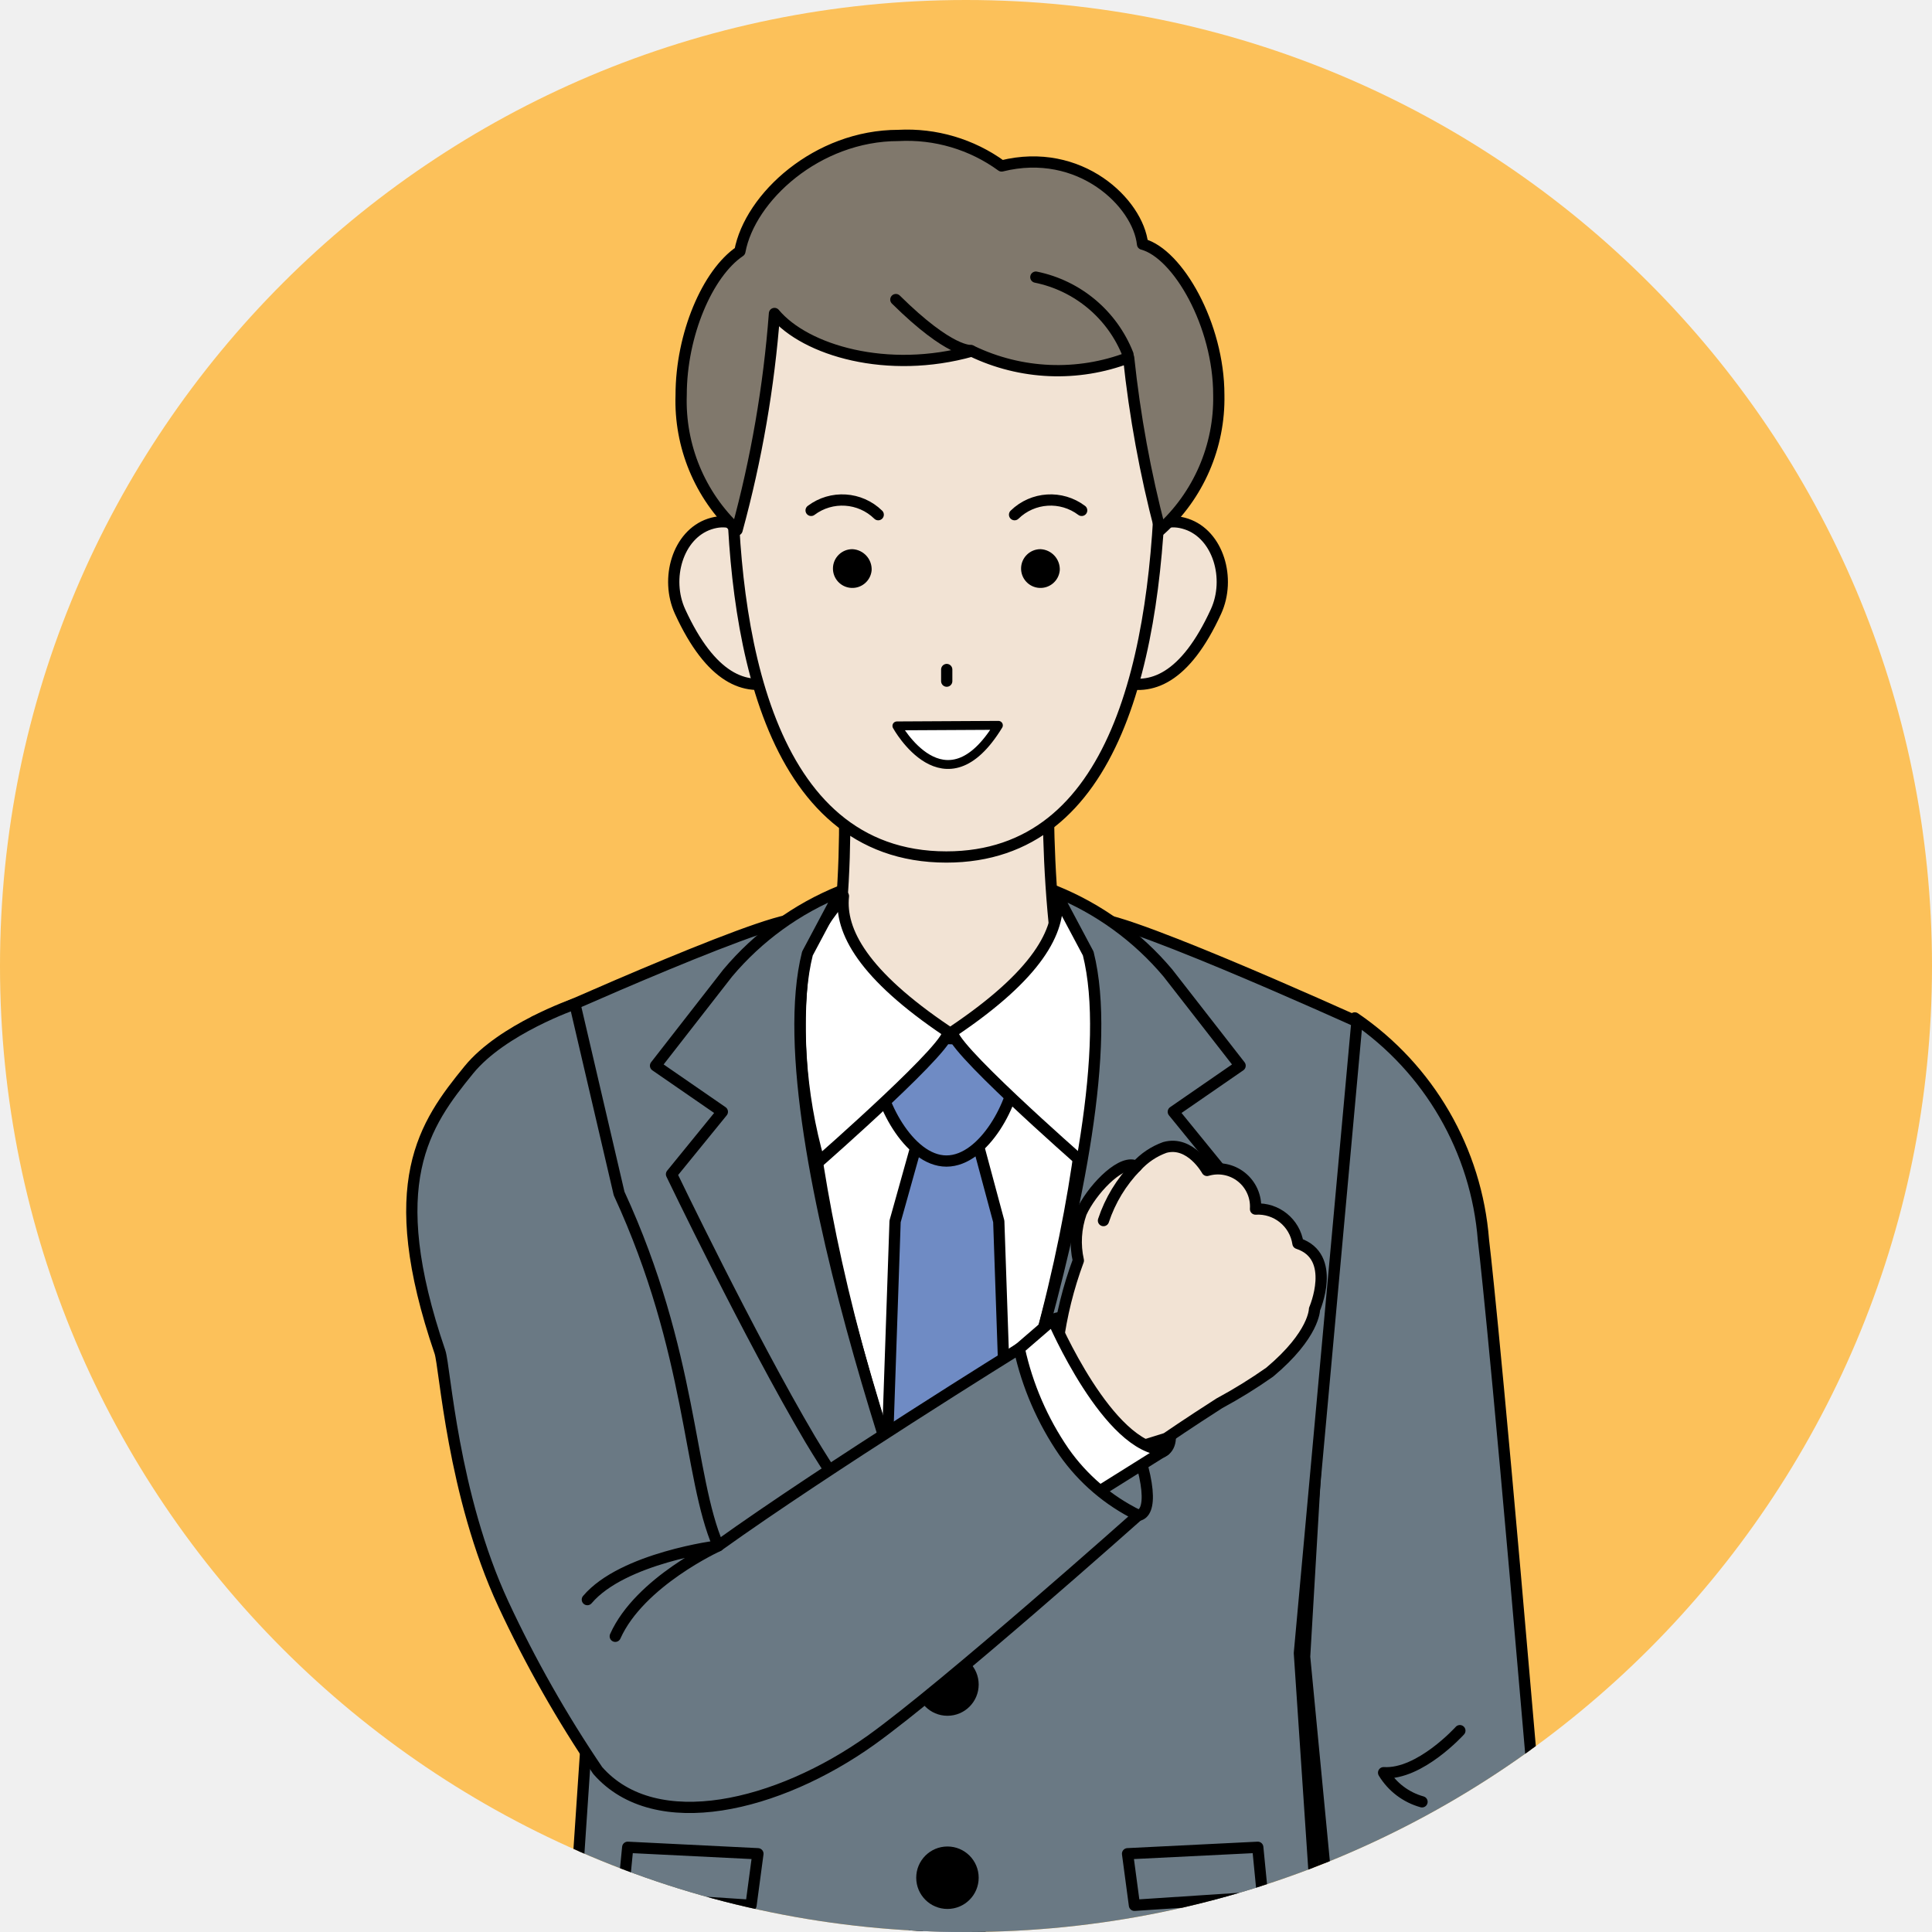
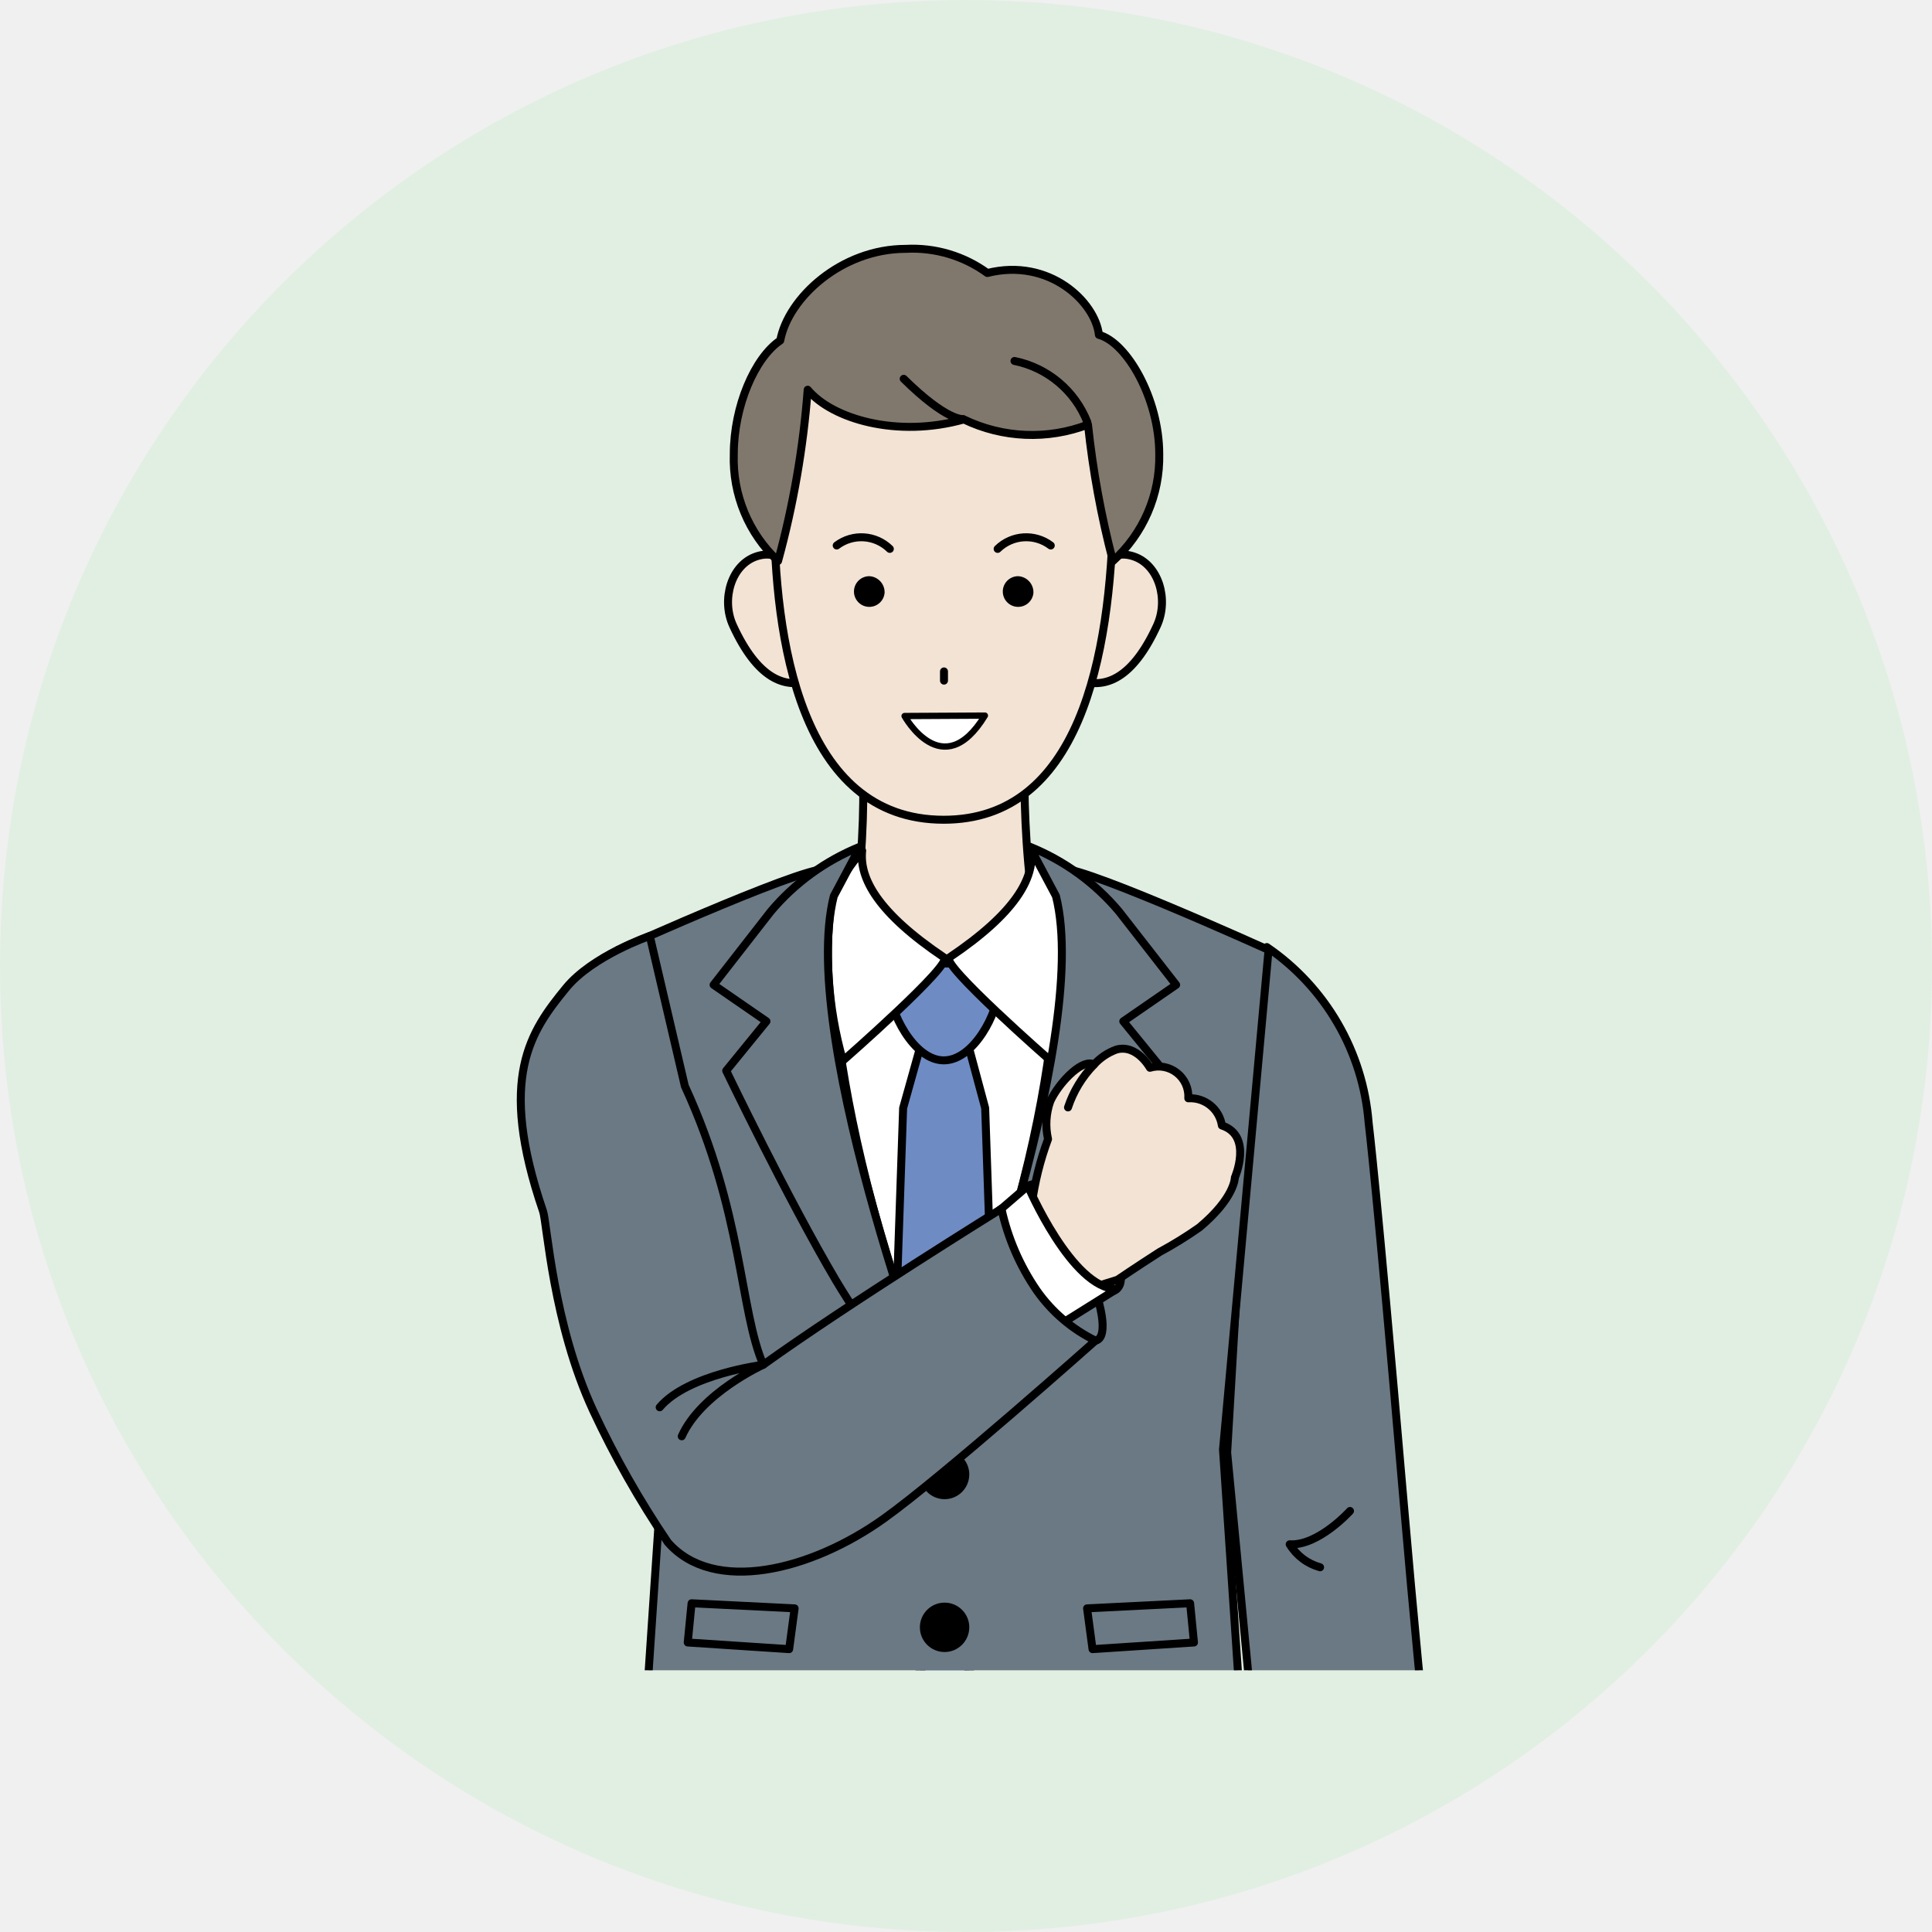
- <svg xmlns="http://www.w3.org/2000/svg" width="85" height="85" viewBox="0 0 85 85">
+ <svg xmlns="http://www.w3.org/2000/svg" width="120" height="120" viewBox="0 0 120 120">
  <defs>
    <clipPath id="clip-path">
-       <circle id="Elipse_6592" data-name="Elipse 6592" cx="42.5" cy="42.5" r="42.5" transform="translate(180 2138)" fill="#fcc15a" />
-     </clipPath>
-     <clipPath id="clip-path-2">
-       <rect id="Rectángulo_299323" data-name="Rectángulo 299323" width="68.358" height="85" fill="none" />
+       <rect id="Rectángulo_299323" data-name="Rectángulo 299323" width="76.354" height="94.943" fill="none" />
    </clipPath>
  </defs>
-   <g id="Grupo_881702" data-name="Grupo 881702" transform="translate(-180 -2138)">
-     <circle id="Elipse_6587" data-name="Elipse 6587" cx="42.5" cy="42.5" r="42.5" transform="translate(180 2138)" fill="#fcc15a" />
-     <g id="Enmascarar_grupo_744816" data-name="Enmascarar grupo 744816" clip-path="url(#clip-path)">
-       <g id="Grupo_881698" data-name="Grupo 881698" transform="translate(188.321 2138)">
-         <g id="Grupo_881697" data-name="Grupo 881697" transform="translate(0 -0.001)" clip-path="url(#clip-path-2)">
-           <path id="Trazado_596592" data-name="Trazado 596592" d="M42.651,36.908a13.06,13.06,0,0,1,5.663,9.776S48.761,50.263,50.2,67c1.372,15.967,1.886,18.834,1.886,18.834a14.125,14.125,0,0,1-4.936,1.773,11.936,11.936,0,0,1-4.553-.144L40.446,65.015l.575-9.776Z" transform="translate(8.631 7.877)" fill="#6a7984" />
-           <path id="Trazado_596593" data-name="Trazado 596593" d="M42.651,36.908a13.06,13.06,0,0,1,5.663,9.776S48.761,50.263,50.2,67c1.372,15.967,1.886,18.834,1.886,18.834a14.125,14.125,0,0,1-4.936,1.773,11.936,11.936,0,0,1-4.553-.144L40.446,65.015l.575-9.776Z" transform="translate(8.631 7.877)" fill="none" stroke="#000" stroke-linecap="round" stroke-linejoin="round" stroke-width="0.495" />
-           <path id="Trazado_596594" data-name="Trazado 596594" d="M46.665,62.751S44.908,64.7,43.31,64.6A2.874,2.874,0,0,0,45,65.882" transform="translate(9.242 13.392)" fill="none" stroke="#000" stroke-linecap="round" stroke-linejoin="round" stroke-width="0.495" />
-           <path id="Trazado_596595" data-name="Trazado 596595" d="M28.627,65.435C36.334,53.393,35.091,33.5,35.091,33.5H22.163s-1.244,19.889,6.464,31.931" transform="translate(4.714 7.15)" fill="#fff" />
-           <path id="Trazado_596596" data-name="Trazado 596596" d="M28.627,65.435C36.334,53.393,35.091,33.5,35.091,33.5H22.163S20.919,53.393,28.627,65.435Z" transform="translate(4.714 7.15)" fill="none" stroke="#000" stroke-linecap="round" stroke-linejoin="round" stroke-width="0.495" />
-           <path id="Trazado_596597" data-name="Trazado 596597" d="M34.51,41.256C32.593,35.5,33.033,27.2,33.033,27.2H23.928s.67,7.9-1.381,14.057Z" transform="translate(4.811 5.805)" fill="#f2e3d4" />
-           <path id="Trazado_596598" data-name="Trazado 596598" d="M34.51,41.256C32.593,35.5,33.033,27.2,33.033,27.2H23.928s.67,7.9-1.381,14.057Z" transform="translate(4.811 5.805)" fill="none" stroke="#000" stroke-linecap="round" stroke-linejoin="round" stroke-width="0.495" />
-           <path id="Trazado_596599" data-name="Trazado 596599" d="M29.31,41.154H26.832l-1.063,3.8-.978,28.532,3.323,4.666,3.195-4.666-.978-28.532Z" transform="translate(5.29 8.783)" fill="#6f8bc4" />
-           <path id="Trazado_596600" data-name="Trazado 596600" d="M29.31,41.154H26.832l-1.063,3.8-.978,28.532,3.323,4.666,3.195-4.666-.978-28.532Z" transform="translate(5.29 8.783)" fill="none" stroke="#000" stroke-linecap="round" stroke-linejoin="round" stroke-width="0.495" />
-           <path id="Trazado_596601" data-name="Trazado 596601" d="M31.036,39.057c.015-1.3-1.775-1.382-3-1.4s-3.057.025-3.071,1.326,1.342,4.064,3.027,4.062,3.03-2.691,3.044-3.992" transform="translate(5.327 8.037)" fill="#6f8bc4" />
-           <path id="Trazado_596602" data-name="Trazado 596602" d="M31.036,39.057c.015-1.3-1.775-1.382-3-1.4s-3.057.025-3.071,1.326,1.342,4.064,3.027,4.062S31.021,40.358,31.036,39.057Z" transform="translate(5.327 8.037)" fill="none" stroke="#000" stroke-linecap="round" stroke-linejoin="round" stroke-width="0.495" />
-           <path id="Trazado_596603" data-name="Trazado 596603" d="M46.173,65.623l2.532-27.786s-11.6-5.26-11.646-4.436c-.218,3.656.962,12.556-6.442,30.447-6.972-17.842-6.224-26.759-6.441-30.414-.05-.824-11.646,4.4-11.646,4.4l2.532,27.786L13.389,90.51c6.113,3.04,15.894,1.239,15.894,1.239l1.342-7.324L31.9,91.749s9.83,1.8,15.943-1.239Z" transform="translate(2.674 7.11)" fill="#6a7984" />
-           <path id="Trazado_596604" data-name="Trazado 596604" d="M46.173,65.623l2.532-27.786s-11.6-5.26-11.646-4.436c-.218,3.656.962,12.556-6.442,30.447-6.972-17.842-6.224-26.759-6.441-30.414-.05-.824-11.646,4.4-11.646,4.4l2.532,27.786L13.389,90.51c6.113,3.04,15.894,1.239,15.894,1.239l1.342-7.324L31.9,91.749s9.83,1.8,15.943-1.239Z" transform="translate(2.674 7.11)" fill="none" stroke="#000" stroke-linecap="round" stroke-linejoin="round" stroke-width="0.495" />
-           <path id="Trazado_596605" data-name="Trazado 596605" d="M22.4,34.94a15.263,15.263,0,0,1,1.658-2.447c-.163,1.542.868,3.459,4.559,5.943.521.349-5.629,5.735-5.629,5.735a21.778,21.778,0,0,1-.587-9.23" transform="translate(4.728 6.932)" fill="#fff" />
-           <path id="Trazado_596606" data-name="Trazado 596606" d="M22.4,34.94a15.263,15.263,0,0,1,1.658-2.447c-.163,1.542.868,3.459,4.559,5.943.521.349-5.629,5.735-5.629,5.735A21.778,21.778,0,0,1,22.4,34.94Z" transform="translate(4.728 6.932)" fill="none" stroke="#000" stroke-linecap="round" stroke-linejoin="round" stroke-width="0.495" />
-           <path id="Trazado_596607" data-name="Trazado 596607" d="M33.933,34.94a15.263,15.263,0,0,0-1.658-2.447c.163,1.542-.868,3.459-4.559,5.943-.521.349,5.629,5.735,5.629,5.735a21.778,21.778,0,0,0,.587-9.23" transform="translate(5.908 6.932)" fill="#fff" />
-           <path id="Trazado_596608" data-name="Trazado 596608" d="M33.933,34.94a15.263,15.263,0,0,0-1.658-2.447c.163,1.542-.868,3.459-4.559,5.943-.521.349,5.629,5.735,5.629,5.735A21.778,21.778,0,0,0,33.933,34.94Z" transform="translate(5.908 6.932)" fill="none" stroke="#000" stroke-linecap="round" stroke-linejoin="round" stroke-width="0.495" />
-           <path id="Trazado_596609" data-name="Trazado 596609" d="M20.09,35.911l-3.179,4.081L19.85,42.02l-2.236,2.747s3.421,7.124,6.1,11.661a43.879,43.879,0,0,0,5.975,7.828s-8.139-21.086-6.095-29.2l1.462-2.748a12.716,12.716,0,0,0-4.968,3.6" transform="translate(3.609 6.895)" fill="#6a7984" />
-           <path id="Trazado_596610" data-name="Trazado 596610" d="M20.09,35.911l-3.179,4.081L19.85,42.02l-2.236,2.747s3.421,7.124,6.1,11.661a43.879,43.879,0,0,0,5.975,7.828s-8.139-21.086-6.095-29.2l1.462-2.748A12.716,12.716,0,0,0,20.09,35.911Z" transform="translate(3.609 6.895)" fill="none" stroke="#000" stroke-linecap="round" stroke-linejoin="round" stroke-width="0.495" />
-           <path id="Trazado_596611" data-name="Trazado 596611" d="M37.175,35.911l3.179,4.081L37.416,42.02l2.236,2.747s-3.421,7.124-6.1,11.661a43.879,43.879,0,0,1-5.975,7.828s8.139-21.086,6.095-29.2l-1.462-2.748a12.716,12.716,0,0,1,4.968,3.6" transform="translate(5.884 6.895)" fill="#6a7984" />
-           <path id="Trazado_596612" data-name="Trazado 596612" d="M37.175,35.911l3.179,4.081L37.416,42.02l2.236,2.747s-3.421,7.124-6.1,11.661a43.879,43.879,0,0,1-5.975,7.828s8.139-21.086,6.095-29.2l-1.462-2.748A12.716,12.716,0,0,1,37.175,35.911Z" transform="translate(5.884 6.895)" fill="none" stroke="#000" stroke-linecap="round" stroke-linejoin="round" stroke-width="0.495" />
-           <path id="Trazado_596613" data-name="Trazado 596613" d="M21.365,69.532l-5.639-.37.214-2.182,5.728.284Z" transform="translate(3.356 14.294)" fill="#6a7984" />
-           <path id="Trazado_596614" data-name="Trazado 596614" d="M21.365,69.532l-5.639-.37.214-2.182,5.728.284Z" transform="translate(3.356 14.294)" fill="none" stroke="#000" stroke-linecap="round" stroke-linejoin="round" stroke-width="0.495" />
-           <path id="Trazado_596615" data-name="Trazado 596615" d="M34.329,69.532l5.639-.37-.214-2.182-5.728.284Z" transform="translate(7.261 14.294)" fill="#6a7984" />
-           <path id="Trazado_596616" data-name="Trazado 596616" d="M34.329,69.532l5.639-.37-.214-2.182-5.728.284Z" transform="translate(7.261 14.294)" fill="none" stroke="#000" stroke-linecap="round" stroke-linejoin="round" stroke-width="0.495" />
-           <path id="Trazado_596617" data-name="Trazado 596617" d="M29.111,61.321a1.374,1.374,0,1,1-1.374-1.374,1.374,1.374,0,0,1,1.374,1.374" transform="translate(5.626 12.793)" />
-           <path id="Trazado_596618" data-name="Trazado 596618" d="M29.111,68.325a1.374,1.374,0,1,1-1.374-1.374,1.374,1.374,0,0,1,1.374,1.374" transform="translate(5.626 14.288)" />
-           <path id="Trazado_596619" data-name="Trazado 596619" d="M21.947,21.308c.506,1.518,1.566,4.155.166,4.621s-2.911-.116-4.263-3.058c-.667-1.454-.1-3.387,1.3-3.853s2.287.772,2.793,2.29" transform="translate(3.75 4.038)" fill="#f2e3d4" />
-           <path id="Trazado_596620" data-name="Trazado 596620" d="M21.947,21.308c.506,1.518,1.566,4.155.166,4.621s-2.911-.116-4.263-3.058c-.667-1.454-.1-3.387,1.3-3.853S21.441,19.79,21.947,21.308Z" transform="translate(3.75 4.038)" fill="none" stroke="#000" stroke-linecap="round" stroke-linejoin="round" stroke-width="0.495" />
-           <path id="Trazado_596621" data-name="Trazado 596621" d="M34.006,21.308c-.506,1.518-1.566,4.155-.166,4.621s2.912-.116,4.263-3.058c.667-1.454.1-3.387-1.3-3.853s-2.287.772-2.793,2.29" transform="translate(7.073 4.038)" fill="#f2e3d4" />
-           <path id="Trazado_596622" data-name="Trazado 596622" d="M34.006,21.308c-.506,1.518-1.566,4.155-.166,4.621s2.912-.116,4.263-3.058c.667-1.454.1-3.387-1.3-3.853S34.512,19.79,34.006,21.308Z" transform="translate(7.073 4.038)" fill="none" stroke="#000" stroke-linecap="round" stroke-linejoin="round" stroke-width="0.495" />
-           <path id="Trazado_596623" data-name="Trazado 596623" d="M38.546,18.982c-.137,8.343-1.928,17.287-9.432,17.287-7.985,0-9.431-10.1-9.431-17.287S24.161,6.727,29.369,6.727s9.3,5.067,9.177,12.255" transform="translate(4.201 1.436)" fill="#f2e3d4" />
-           <path id="Trazado_596624" data-name="Trazado 596624" d="M38.546,18.982c-.137,8.343-1.928,17.287-9.432,17.287-7.985,0-9.431-10.1-9.431-17.287S24.161,6.727,29.369,6.727,38.665,11.794,38.546,18.982Z" transform="translate(4.201 1.436)" fill="none" stroke="#000" stroke-linecap="round" stroke-linejoin="round" stroke-width="0.495" />
-           <path id="Trazado_596625" data-name="Trazado 596625" d="M31.867,20.839a.853.853,0,1,1-.849-.927.891.891,0,0,1,.849.927" transform="translate(6.438 4.25)" />
-           <path id="Trazado_596626" data-name="Trazado 596626" d="M25.046,20.839a.853.853,0,1,1-.849-.927.891.891,0,0,1,.849.927" transform="translate(4.982 4.25)" />
-           <path id="Trazado_596627" data-name="Trazado 596627" d="M22.552,18.584a2.269,2.269,0,0,1,2.952.189" transform="translate(4.813 3.872)" fill="none" stroke="#000" stroke-linecap="round" stroke-linejoin="round" stroke-width="0.495" />
-           <path id="Trazado_596628" data-name="Trazado 596628" d="M32.881,18.584a2.269,2.269,0,0,0-2.952.189" transform="translate(6.387 3.872)" fill="none" stroke="#000" stroke-linecap="round" stroke-linejoin="round" stroke-width="0.495" />
-           <line id="Línea_507" data-name="Línea 507" y2="0.512" transform="translate(33.331 29.457)" fill="none" stroke="#000" stroke-linecap="round" stroke-linejoin="round" stroke-width="0.495" />
-           <path id="Trazado_596629" data-name="Trazado 596629" d="M30.128,26.3c-2.358,3.861-4.465.024-4.465.024Z" transform="translate(5.476 5.613)" fill="#fff" />
-           <path id="Trazado_596630" data-name="Trazado 596630" d="M30.128,26.3c-2.358,3.861-4.465.024-4.465.024Z" transform="translate(5.476 5.613)" fill="none" stroke="#000" stroke-linecap="round" stroke-linejoin="round" stroke-width="0.391" />
-           <path id="Trazado_596631" data-name="Trazado 596631" d="M41.495,16.324c0-3.076-1.8-6.214-3.355-6.63-.191-1.806-2.751-4.3-6.2-3.44A7.073,7.073,0,0,0,27.4,4.911c-3.584,0-6.537,2.729-6.976,5.1-1.423.96-2.583,3.664-2.583,6.318A7.766,7.766,0,0,0,20.3,22.27a50.577,50.577,0,0,0,1.647-9.526c1.359,1.631,4.979,2.694,8.681,1.653a8.72,8.72,0,0,0,6.9.288,51.084,51.084,0,0,0,1.388,7.586,7.781,7.781,0,0,0,2.577-5.946" transform="translate(3.806 1.049)" fill="#80786c" />
-           <path id="Trazado_596632" data-name="Trazado 596632" d="M41.495,16.324c0-3.076-1.8-6.214-3.355-6.63-.191-1.806-2.751-4.3-6.2-3.44A7.073,7.073,0,0,0,27.4,4.911c-3.584,0-6.537,2.729-6.976,5.1-1.423.96-2.583,3.664-2.583,6.318A7.766,7.766,0,0,0,20.3,22.27a50.577,50.577,0,0,0,1.647-9.526c1.359,1.631,4.979,2.694,8.681,1.653a8.72,8.72,0,0,0,6.9.288,51.084,51.084,0,0,0,1.388,7.586A7.781,7.781,0,0,0,41.495,16.324Z" transform="translate(3.806 1.049)" fill="none" stroke="#000" stroke-linecap="round" stroke-linejoin="round" stroke-width="0.495" />
-           <path id="Trazado_596633" data-name="Trazado 596633" d="M28.918,13.1s-.9.127-3.293-2.238" transform="translate(5.468 2.319)" fill="none" stroke="#000" stroke-linecap="round" stroke-linejoin="round" stroke-width="0.495" />
-           <path id="Trazado_596634" data-name="Trazado 596634" d="M30.7,10.049a5.54,5.54,0,0,1,4.052,3.4" transform="translate(6.552 2.145)" fill="none" stroke="#000" stroke-linecap="round" stroke-linejoin="round" stroke-width="0.495" />
-           <path id="Trazado_596635" data-name="Trazado 596635" d="M34.743,51.82c1.293,3.032,1.206,4.349.631,4.439-.864.135-1.81-.211-3.356-2.83s-2.625-4.06-1.872-4.5,3.4.1,4.6,2.9" transform="translate(6.381 10.412)" fill="#6a7984" />
-           <path id="Trazado_596636" data-name="Trazado 596636" d="M34.743,51.82c1.293,3.032,1.206,4.349.631,4.439-.864.135-1.81-.211-3.356-2.83s-2.625-4.06-1.872-4.5S33.55,49.024,34.743,51.82Z" transform="translate(6.381 10.412)" fill="none" stroke="#000" stroke-linecap="round" stroke-linejoin="round" stroke-width="0.495" />
-           <path id="Trazado_596637" data-name="Trazado 596637" d="M34.842,49.758c1.314,1.554,2.136,3.3,1.482,3.849s-2.535-.294-3.849-1.848-1.849-3.263-1.2-3.815,2.248.26,3.563,1.814" transform="translate(6.615 10.195)" fill="#fff" />
-           <path id="Trazado_596638" data-name="Trazado 596638" d="M34.842,49.758c1.314,1.554,2.136,3.3,1.482,3.849s-2.535-.294-3.849-1.848-1.849-3.263-1.2-3.815S33.527,48.2,34.842,49.758Z" transform="translate(6.615 10.195)" fill="none" stroke="#000" stroke-linecap="round" stroke-linejoin="round" stroke-width="0.495" />
-           <path id="Trazado_596639" data-name="Trazado 596639" d="M42.158,45.836a1.778,1.778,0,0,0-1.867-1.512,1.658,1.658,0,0,0-2.133-1.7S37.43,41.3,36.3,41.613a3.092,3.092,0,0,0-1.253.843.623.623,0,0,0-.106-.055c-.669-.172-1.88,1.119-2.32,2.087a3.785,3.785,0,0,0-.125,2.1,16.826,16.826,0,0,0-.909,3.662l-.534,5.811,5.309-1.65s.98-.673,2.336-1.541A22.057,22.057,0,0,0,40.913,51.5c1.98-1.658,1.972-2.77,1.972-2.77s1.014-2.326-.727-2.9" transform="translate(6.626 8.871)" fill="#f2e3d4" />
-           <path id="Trazado_596640" data-name="Trazado 596640" d="M42.158,45.836a1.778,1.778,0,0,0-1.867-1.512,1.658,1.658,0,0,0-2.133-1.7S37.43,41.3,36.3,41.613a3.092,3.092,0,0,0-1.253.843.623.623,0,0,0-.106-.055c-.669-.172-1.88,1.119-2.32,2.087a3.785,3.785,0,0,0-.125,2.1,16.826,16.826,0,0,0-.909,3.662l-.534,5.811,5.309-1.65s.98-.673,2.336-1.541A22.057,22.057,0,0,0,40.913,51.5c1.98-1.658,1.972-2.77,1.972-2.77S43.9,46.407,42.158,45.836Z" transform="translate(6.626 8.871)" fill="none" stroke="#000" stroke-linecap="round" stroke-linejoin="round" stroke-width="0.495" />
-           <path id="Trazado_596641" data-name="Trazado 596641" d="M34.594,42.3a6.206,6.206,0,0,0-1.442,2.375" transform="translate(7.075 9.027)" fill="none" stroke="#000" stroke-linecap="round" stroke-linejoin="round" stroke-width="0.495" />
-           <path id="Trazado_596642" data-name="Trazado 596642" d="M29.6,49.65l2.087-1.8s2.443,5.716,4.939,5.735l-3.31,2.072S29.249,52.655,29.6,49.65" transform="translate(6.312 10.213)" fill="#fff" />
-           <path id="Trazado_596643" data-name="Trazado 596643" d="M29.6,49.65l2.087-1.8s2.443,5.716,4.939,5.735l-3.31,2.072S29.249,52.655,29.6,49.65Z" transform="translate(6.312 10.213)" fill="none" stroke="#000" stroke-linecap="round" stroke-linejoin="round" stroke-width="0.495" />
-           <path id="Trazado_596644" data-name="Trazado 596644" d="M36.765,56.111A12.859,12.859,0,0,1,34.8,51.57s-8.461,5.246-13.244,8.673c-1.32-3.053-1.126-8.477-4.362-15.5L15.248,36.4s-3.192,1.1-4.662,2.9c-1.957,2.4-3.821,4.975-1.273,12.418.223.653.544,6.254,2.791,11.093a52.752,52.752,0,0,0,4.149,7.318C18.8,73.036,24.2,71.7,28.27,68.8c3.276-2.342,11.761-9.9,11.761-9.9a8.623,8.623,0,0,1-3.266-2.792" transform="translate(1.723 7.767)" fill="#6a7984" />
-           <path id="Trazado_596645" data-name="Trazado 596645" d="M36.765,56.111A12.859,12.859,0,0,1,34.8,51.57s-8.461,5.246-13.244,8.673c-1.32-3.053-1.126-8.477-4.362-15.5L15.248,36.4s-3.192,1.1-4.662,2.9c-1.957,2.4-3.821,4.975-1.273,12.418.223.653.544,6.254,2.791,11.093a52.752,52.752,0,0,0,4.149,7.318C18.8,73.036,24.2,71.7,28.27,68.8c3.276-2.342,11.761-9.9,11.761-9.9A8.623,8.623,0,0,1,36.765,56.111Z" transform="translate(1.723 7.767)" fill="none" stroke="#000" stroke-linecap="round" stroke-linejoin="round" stroke-width="0.495" />
-           <path id="Trazado_596646" data-name="Trazado 596646" d="M15.667,60.029C16.743,57.623,20.2,56.05,20.2,56.05s-4.2.524-5.761,2.365" transform="translate(3.081 11.962)" fill="none" stroke="#000" stroke-linecap="round" stroke-linejoin="round" stroke-width="0.495" />
-         </g>
+   <g id="Grupo_1072190" data-name="Grupo 1072190" transform="translate(-180 -2091.146)">
+     <path id="Trazado_835934" data-name="Trazado 835934" d="M60,0A60,60,0,1,1,0,60,60,60,0,0,1,60,0Z" transform="translate(180 2091.146)" fill="#e1efe3" />
+     <g id="Grupo_881698" data-name="Grupo 881698" transform="translate(201.403 2099.947)">
+       <g id="Grupo_881697" data-name="Grupo 881697" transform="translate(0 -0.001)" clip-path="url(#clip-path)">
+         <path id="Trazado_596592" data-name="Trazado 596592" d="M42.909,36.908a14.588,14.588,0,0,1,6.325,10.92s.5,4,2.1,22.7c1.533,17.835,2.106,21.038,2.106,21.038a15.778,15.778,0,0,1-5.513,1.98,13.332,13.332,0,0,1-5.085-.161L40.446,68.3l.642-10.92Z" transform="translate(14.372 13.115)" fill="#6a7984" />
+         <path id="Trazado_596593" data-name="Trazado 596593" d="M42.909,36.908a14.588,14.588,0,0,1,6.325,10.92s.5,4,2.1,22.7c1.533,17.835,2.106,21.038,2.106,21.038a15.778,15.778,0,0,1-5.513,1.98,13.332,13.332,0,0,1-5.085-.161L40.446,68.3l.642-10.92Z" transform="translate(14.372 13.115)" fill="none" stroke="#000" stroke-linecap="round" stroke-linejoin="round" stroke-width="0.495" />
+         <path id="Trazado_596594" data-name="Trazado 596594" d="M47.058,62.751s-1.963,2.177-3.747,2.07A3.21,3.21,0,0,0,45.2,66.248" transform="translate(15.39 22.298)" fill="none" stroke="#000" stroke-linecap="round" stroke-linejoin="round" stroke-width="0.495" />
+         <path id="Trazado_596595" data-name="Trazado 596595" d="M29.392,69.17C38,55.719,36.611,33.5,36.611,33.5H22.172s-1.389,22.215,7.22,35.666" transform="translate(7.849 11.906)" fill="#fff" />
+         <path id="Trazado_596596" data-name="Trazado 596596" d="M29.392,69.17C38,55.719,36.611,33.5,36.611,33.5H22.172S20.782,55.719,29.392,69.17Z" transform="translate(7.849 11.906)" fill="none" stroke="#000" stroke-linecap="round" stroke-linejoin="round" stroke-width="0.495" />
+         <path id="Trazado_596597" data-name="Trazado 596597" d="M35.909,42.9c-2.141-6.432-1.649-15.7-1.649-15.7H24.089s.748,8.825-1.542,15.7Z" transform="translate(8.012 9.665)" fill="#f2e3d4" />
+         <path id="Trazado_596598" data-name="Trazado 596598" d="M35.909,42.9c-2.141-6.432-1.649-15.7-1.649-15.7H24.089s.748,8.825-1.542,15.7Z" transform="translate(8.012 9.665)" fill="none" stroke="#000" stroke-linecap="round" stroke-linejoin="round" stroke-width="0.495" />
+         <path id="Trazado_596599" data-name="Trazado 596599" d="M29.838,41.154H27.071L25.883,45.4,24.791,77.266,28.5,82.478l3.569-5.211L30.979,45.4Z" transform="translate(8.809 14.624)" fill="#6f8bc4" />
+         <path id="Trazado_596600" data-name="Trazado 596600" d="M29.838,41.154H27.071L25.883,45.4,24.791,77.266,28.5,82.478l3.569-5.211L30.979,45.4Z" transform="translate(8.809 14.624)" fill="none" stroke="#000" stroke-linecap="round" stroke-linejoin="round" stroke-width="0.495" />
+         <path id="Trazado_596601" data-name="Trazado 596601" d="M31.746,39.22c.016-1.453-1.983-1.544-3.352-1.56s-3.414.028-3.43,1.481,1.5,4.539,3.382,4.538,3.384-3.006,3.4-4.459" transform="translate(8.871 13.382)" fill="#6f8bc4" />
+         <path id="Trazado_596602" data-name="Trazado 596602" d="M31.746,39.22c.016-1.453-1.983-1.544-3.352-1.56s-3.414.028-3.43,1.481,1.5,4.539,3.382,4.538S31.73,40.673,31.746,39.22Z" transform="translate(8.871 13.382)" fill="none" stroke="#000" stroke-linecap="round" stroke-linejoin="round" stroke-width="0.495" />
+         <path id="Trazado_596603" data-name="Trazado 596603" d="M50.108,69.4l2.829-31.036s-12.953-5.875-13.009-4.955C39.684,37.5,41,47.437,32.733,67.42c-7.788-19.929-6.952-29.889-7.194-33.971-.056-.92-13.009,4.919-13.009,4.919L15.359,69.4,13.49,97.2c6.828,3.4,17.754,1.384,17.754,1.384l1.5-8.181,1.427,8.181S45.149,100.6,51.977,97.2Z" transform="translate(4.452 11.838)" fill="#6a7984" />
+         <path id="Trazado_596604" data-name="Trazado 596604" d="M50.108,69.4l2.829-31.036s-12.953-5.875-13.009-4.955C39.684,37.5,41,47.437,32.733,67.42c-7.788-19.929-6.952-29.889-7.194-33.971-.056-.92-13.009,4.919-13.009,4.919L15.359,69.4,13.49,97.2c6.828,3.4,17.754,1.384,17.754,1.384l1.5-8.181,1.427,8.181S45.149,100.6,51.977,97.2Z" transform="translate(4.452 11.838)" fill="none" stroke="#000" stroke-linecap="round" stroke-linejoin="round" stroke-width="0.495" />
+         <path id="Trazado_596605" data-name="Trazado 596605" d="M22.424,35.228a17.049,17.049,0,0,1,1.851-2.734c-.182,1.723.969,3.864,5.092,6.638.581.39-6.287,6.405-6.287,6.405a24.325,24.325,0,0,1-.656-10.31" transform="translate(7.873 11.543)" fill="#fff" />
+         <path id="Trazado_596606" data-name="Trazado 596606" d="M22.424,35.228a17.049,17.049,0,0,1,1.851-2.734c-.182,1.723.969,3.864,5.092,6.638.581.39-6.287,6.405-6.287,6.405A24.325,24.325,0,0,1,22.424,35.228Z" transform="translate(7.873 11.543)" fill="none" stroke="#000" stroke-linecap="round" stroke-linejoin="round" stroke-width="0.495" />
+         <path id="Trazado_596607" data-name="Trazado 596607" d="M34.664,35.228a17.049,17.049,0,0,0-1.851-2.734c.182,1.723-.969,3.864-5.092,6.638-.581.39,6.287,6.405,6.287,6.405a24.325,24.325,0,0,0,.656-10.31" transform="translate(9.838 11.543)" fill="#fff" />
+         <path id="Trazado_596608" data-name="Trazado 596608" d="M34.664,35.228a17.049,17.049,0,0,0-1.851-2.734c.182,1.723-.969,3.864-5.092,6.638-.581.39,6.287,6.405,6.287,6.405A24.325,24.325,0,0,0,34.664,35.228Z" transform="translate(9.838 11.543)" fill="none" stroke="#000" stroke-linecap="round" stroke-linejoin="round" stroke-width="0.495" />
+         <path id="Trazado_596609" data-name="Trazado 596609" d="M20.462,36.332,16.911,40.89l3.283,2.266-2.5,3.068s3.821,7.957,6.816,13.025a49.011,49.011,0,0,0,6.674,8.743S22.094,44.44,24.378,35.377l1.633-3.07a14.2,14.2,0,0,0-5.549,4.025" transform="translate(6.009 11.48)" fill="#6a7984" />
+         <path id="Trazado_596610" data-name="Trazado 596610" d="M20.462,36.332,16.911,40.89l3.283,2.266-2.5,3.068s3.821,7.957,6.816,13.025a49.011,49.011,0,0,0,6.674,8.743S22.094,44.44,24.378,35.377l1.633-3.07A14.2,14.2,0,0,0,20.462,36.332Z" transform="translate(6.009 11.48)" fill="none" stroke="#000" stroke-linecap="round" stroke-linejoin="round" stroke-width="0.495" />
+         <path id="Trazado_596611" data-name="Trazado 596611" d="M38.3,36.332l3.551,4.558-3.283,2.266,2.5,3.068s-3.821,7.957-6.816,13.025a49.011,49.011,0,0,1-6.674,8.743s9.092-23.553,6.808-32.616l-1.633-3.07A14.2,14.2,0,0,1,38.3,36.332" transform="translate(9.798 11.48)" fill="#6a7984" />
+         <path id="Trazado_596612" data-name="Trazado 596612" d="M38.3,36.332l3.551,4.558-3.283,2.266,2.5,3.068s-3.821,7.957-6.816,13.025a49.011,49.011,0,0,1-6.674,8.743s9.092-23.553,6.808-32.616l-1.633-3.07A14.2,14.2,0,0,1,38.3,36.332Z" transform="translate(9.798 11.48)" fill="none" stroke="#000" stroke-linecap="round" stroke-linejoin="round" stroke-width="0.495" />
+         <path id="Trazado_596613" data-name="Trazado 596613" d="M22.025,69.83l-6.3-.413.239-2.437,6.4.317Z" transform="translate(5.588 23.801)" fill="#6a7984" />
+         <path id="Trazado_596614" data-name="Trazado 596614" d="M22.025,69.83l-6.3-.413.239-2.437,6.4.317Z" transform="translate(5.588 23.801)" fill="none" stroke="#000" stroke-linecap="round" stroke-linejoin="round" stroke-width="0.495" />
+         <path id="Trazado_596615" data-name="Trazado 596615" d="M34.365,69.83l6.3-.413-.239-2.437-6.4.317Z" transform="translate(12.091 23.801)" fill="#6a7984" />
+         <path id="Trazado_596616" data-name="Trazado 596616" d="M34.365,69.83l6.3-.413-.239-2.437-6.4.317Z" transform="translate(12.091 23.801)" fill="none" stroke="#000" stroke-linecap="round" stroke-linejoin="round" stroke-width="0.495" />
+         <path id="Trazado_596617" data-name="Trazado 596617" d="M29.432,61.481A1.534,1.534,0,1,1,27.9,59.947a1.535,1.535,0,0,1,1.534,1.534" transform="translate(9.368 21.302)" />
+         <path id="Trazado_596618" data-name="Trazado 596618" d="M29.432,68.485A1.534,1.534,0,1,1,27.9,66.951a1.535,1.535,0,0,1,1.534,1.534" transform="translate(9.368 23.791)" />
+         <path id="Trazado_596619" data-name="Trazado 596619" d="M22.459,21.588c.565,1.7,1.75,4.641.186,5.161s-3.251-.13-4.761-3.415c-.745-1.624-.11-3.783,1.456-4.3s2.555.862,3.12,2.558" transform="translate(6.244 6.723)" fill="#f2e3d4" />
+         <path id="Trazado_596620" data-name="Trazado 596620" d="M22.459,21.588c.565,1.7,1.75,4.641.186,5.161s-3.251-.13-4.761-3.415c-.745-1.624-.11-3.783,1.456-4.3S21.894,19.892,22.459,21.588Z" transform="translate(6.244 6.723)" fill="none" stroke="#000" stroke-linecap="round" stroke-linejoin="round" stroke-width="0.495" />
+         <path id="Trazado_596621" data-name="Trazado 596621" d="M34.107,21.588c-.565,1.7-1.75,4.641-.186,5.161s3.253-.13,4.761-3.415c.745-1.624.11-3.783-1.456-4.3s-2.555.862-3.12,2.558" transform="translate(11.777 6.723)" fill="#f2e3d4" />
+         <path id="Trazado_596622" data-name="Trazado 596622" d="M34.107,21.588c-.565,1.7-1.75,4.641-.186,5.161s3.253-.13,4.761-3.415c.745-1.624.11-3.783-1.456-4.3S34.672,19.892,34.107,21.588Z" transform="translate(11.777 6.723)" fill="none" stroke="#000" stroke-linecap="round" stroke-linejoin="round" stroke-width="0.495" />
+         <path id="Trazado_596623" data-name="Trazado 596623" d="M40.753,20.416C40.6,29.735,38.6,39.725,30.218,39.725c-8.919,0-10.534-11.279-10.534-19.309s5-13.689,10.818-13.689,10.383,5.66,10.25,13.689" transform="translate(6.994 2.391)" fill="#f2e3d4" />
+         <path id="Trazado_596624" data-name="Trazado 596624" d="M40.753,20.416C40.6,29.735,38.6,39.725,30.218,39.725c-8.919,0-10.534-11.279-10.534-19.309s5-13.689,10.818-13.689S40.886,12.387,40.753,20.416Z" transform="translate(6.994 2.391)" fill="none" stroke="#000" stroke-linecap="round" stroke-linejoin="round" stroke-width="0.495" />
+         <path id="Trazado_596625" data-name="Trazado 596625" d="M32.066,20.947a.953.953,0,1,1-.949-1.035,1,1,0,0,1,.949,1.035" transform="translate(10.719 7.076)" />
+         <path id="Trazado_596626" data-name="Trazado 596626" d="M25.245,20.947a.953.953,0,1,1-.949-1.035,1,1,0,0,1,.949,1.035" transform="translate(8.296 7.076)" />
+         <path id="Trazado_596627" data-name="Trazado 596627" d="M22.552,18.635a2.534,2.534,0,0,1,3.3.211" transform="translate(8.014 6.447)" fill="none" stroke="#000" stroke-linecap="round" stroke-linejoin="round" stroke-width="0.495" />
+         <path id="Trazado_596628" data-name="Trazado 596628" d="M33.227,18.635a2.534,2.534,0,0,0-3.3.211" transform="translate(10.635 6.447)" fill="none" stroke="#000" stroke-linecap="round" stroke-linejoin="round" stroke-width="0.495" />
+         <line id="Línea_507" data-name="Línea 507" y2="0.572" transform="translate(37.23 32.903)" fill="none" stroke="#000" stroke-linecap="round" stroke-linejoin="round" stroke-width="0.495" />
+         <path id="Trazado_596629" data-name="Trazado 596629" d="M30.651,26.3c-2.633,4.313-4.988.027-4.988.027Z" transform="translate(9.119 9.347)" fill="#fff" />
+         <path id="Trazado_596630" data-name="Trazado 596630" d="M30.651,26.3c-2.633,4.313-4.988.027-4.988.027Z" transform="translate(9.119 9.347)" fill="none" stroke="#000" stroke-linecap="round" stroke-linejoin="round" stroke-width="0.391" />
+         <path id="Trazado_596631" data-name="Trazado 596631" d="M44.262,17.659c0-3.436-2.011-6.941-3.748-7.406-.213-2.017-3.073-4.807-6.93-3.842a7.9,7.9,0,0,0-5.07-1.5c-4,0-7.3,3.048-7.792,5.691-1.59,1.072-2.886,4.093-2.886,7.057a8.674,8.674,0,0,0,2.75,6.641A56.493,56.493,0,0,0,22.426,13.66c1.518,1.822,5.561,3.009,9.7,1.846a9.74,9.74,0,0,0,7.71.321,57.059,57.059,0,0,0,1.55,8.474,8.691,8.691,0,0,0,2.879-6.641" transform="translate(6.338 1.746)" fill="#80786c" />
+         <path id="Trazado_596632" data-name="Trazado 596632" d="M44.262,17.659c0-3.436-2.011-6.941-3.748-7.406-.213-2.017-3.073-4.807-6.93-3.842a7.9,7.9,0,0,0-5.07-1.5c-4,0-7.3,3.048-7.792,5.691-1.59,1.072-2.886,4.093-2.886,7.057a8.674,8.674,0,0,0,2.75,6.641A56.493,56.493,0,0,0,22.426,13.66c1.518,1.822,5.561,3.009,9.7,1.846a9.74,9.74,0,0,0,7.71.321,57.059,57.059,0,0,0,1.55,8.474A8.691,8.691,0,0,0,44.262,17.659Z" transform="translate(6.338 1.746)" fill="none" stroke="#000" stroke-linecap="round" stroke-linejoin="round" stroke-width="0.495" />
+         <path id="Trazado_596633" data-name="Trazado 596633" d="M29.3,13.365s-1,.142-3.678-2.5" transform="translate(9.105 3.862)" fill="none" stroke="#000" stroke-linecap="round" stroke-linejoin="round" stroke-width="0.495" />
+         <path id="Trazado_596634" data-name="Trazado 596634" d="M30.7,10.049a6.188,6.188,0,0,1,4.525,3.8" transform="translate(10.909 3.571)" fill="none" stroke="#000" stroke-linecap="round" stroke-linejoin="round" stroke-width="0.495" />
+         <path id="Trazado_596635" data-name="Trazado 596635" d="M35.309,52.175c1.445,3.387,1.347,4.858.7,4.958-.965.15-2.022-.236-3.749-3.161s-2.932-4.535-2.091-5.031,3.8.11,5.135,3.234" transform="translate(10.624 17.337)" fill="#6a7984" />
+         <path id="Trazado_596636" data-name="Trazado 596636" d="M35.309,52.175c1.445,3.387,1.347,4.858.7,4.958-.965.15-2.022-.236-3.749-3.161s-2.932-4.535-2.091-5.031S33.977,49.051,35.309,52.175Z" transform="translate(10.624 17.337)" fill="none" stroke="#000" stroke-linecap="round" stroke-linejoin="round" stroke-width="0.495" />
+         <path id="Trazado_596637" data-name="Trazado 596637" d="M35.291,49.99c1.468,1.736,2.385,3.682,1.655,4.3s-2.831-.328-4.3-2.064-2.066-3.644-1.335-4.261,2.511.29,3.979,2.026" transform="translate(11.015 16.975)" fill="#fff" />
+         <path id="Trazado_596638" data-name="Trazado 596638" d="M35.291,49.99c1.468,1.736,2.385,3.682,1.655,4.3s-2.831-.328-4.3-2.064-2.066-3.644-1.335-4.261S33.823,48.254,35.291,49.99Z" transform="translate(11.015 16.975)" fill="none" stroke="#000" stroke-linecap="round" stroke-linejoin="round" stroke-width="0.495" />
+         <path id="Trazado_596639" data-name="Trazado 596639" d="M43.457,46.335a1.986,1.986,0,0,0-2.086-1.689,1.852,1.852,0,0,0-2.383-1.895s-.812-1.479-2.079-1.133a3.453,3.453,0,0,0-1.4.942.7.7,0,0,0-.118-.061c-.747-.192-2.1,1.25-2.591,2.331a4.228,4.228,0,0,0-.14,2.35,18.794,18.794,0,0,0-1.015,4.09l-.6,6.491,5.93-1.843s1.1-.752,2.609-1.721a24.637,24.637,0,0,0,2.479-1.532c2.212-1.851,2.2-3.094,2.2-3.094s1.133-2.6-.812-3.237" transform="translate(11.033 14.771)" fill="#f2e3d4" />
+         <path id="Trazado_596640" data-name="Trazado 596640" d="M43.457,46.335a1.986,1.986,0,0,0-2.086-1.689,1.852,1.852,0,0,0-2.383-1.895s-.812-1.479-2.079-1.133a3.453,3.453,0,0,0-1.4.942.7.7,0,0,0-.118-.061c-.747-.192-2.1,1.25-2.591,2.331a4.228,4.228,0,0,0-.14,2.35,18.794,18.794,0,0,0-1.015,4.09l-.6,6.491,5.93-1.843s1.1-.752,2.609-1.721a24.637,24.637,0,0,0,2.479-1.532c2.212-1.851,2.2-3.094,2.2-3.094S45.4,46.974,43.457,46.335Z" transform="translate(11.033 14.771)" fill="none" stroke="#000" stroke-linecap="round" stroke-linejoin="round" stroke-width="0.495" />
+         <path id="Trazado_596641" data-name="Trazado 596641" d="M34.762,42.3a6.932,6.932,0,0,0-1.61,2.652" transform="translate(11.78 15.031)" fill="none" stroke="#000" stroke-linecap="round" stroke-linejoin="round" stroke-width="0.495" />
+         <path id="Trazado_596642" data-name="Trazado 596642" d="M29.6,49.86l2.331-2.006s2.728,6.385,5.516,6.405l-3.7,2.315S29.21,53.217,29.6,49.86" transform="translate(10.511 17.005)" fill="#fff" />
+         <path id="Trazado_596643" data-name="Trazado 596643" d="M29.6,49.86l2.331-2.006s2.728,6.385,5.516,6.405l-3.7,2.315S29.21,53.217,29.6,49.86Z" transform="translate(10.511 17.005)" fill="none" stroke="#000" stroke-linecap="round" stroke-linejoin="round" stroke-width="0.495" />
+         <path id="Trazado_596644" data-name="Trazado 596644" d="M40.121,58.418a14.363,14.363,0,0,1-2.192-5.073S28.479,59.2,23.136,63.033c-1.475-3.41-1.258-9.468-4.872-17.309L16.087,36.4s-3.566,1.225-5.207,3.238C8.694,42.314,6.612,45.19,9.458,53.5c.249.729.607,6.985,3.117,12.39a58.923,58.923,0,0,0,4.634,8.174c2.842,3.254,8.883,1.767,13.423-1.479C34.292,69.973,43.77,61.536,43.77,61.536a9.632,9.632,0,0,1-3.649-3.119" transform="translate(2.869 12.933)" fill="#6a7984" />
+         <path id="Trazado_596645" data-name="Trazado 596645" d="M40.121,58.418a14.363,14.363,0,0,1-2.192-5.073S28.479,59.2,23.136,63.033c-1.475-3.41-1.258-9.468-4.872-17.309L16.087,36.4s-3.566,1.225-5.207,3.238C8.694,42.314,6.612,45.19,9.458,53.5c.249.729.607,6.985,3.117,12.39a58.923,58.923,0,0,0,4.634,8.174c2.842,3.254,8.883,1.767,13.423-1.479C34.292,69.973,43.77,61.536,43.77,61.536A9.632,9.632,0,0,1,40.121,58.418Z" transform="translate(2.869 12.933)" fill="none" stroke="#000" stroke-linecap="round" stroke-linejoin="round" stroke-width="0.495" />
+         <path id="Trazado_596646" data-name="Trazado 596646" d="M15.81,60.494c1.2-2.688,5.065-4.444,5.065-4.444s-4.692.586-6.435,2.642" transform="translate(5.131 19.917)" fill="none" stroke="#000" stroke-linecap="round" stroke-linejoin="round" stroke-width="0.495" />
      </g>
    </g>
  </g>
</svg>
